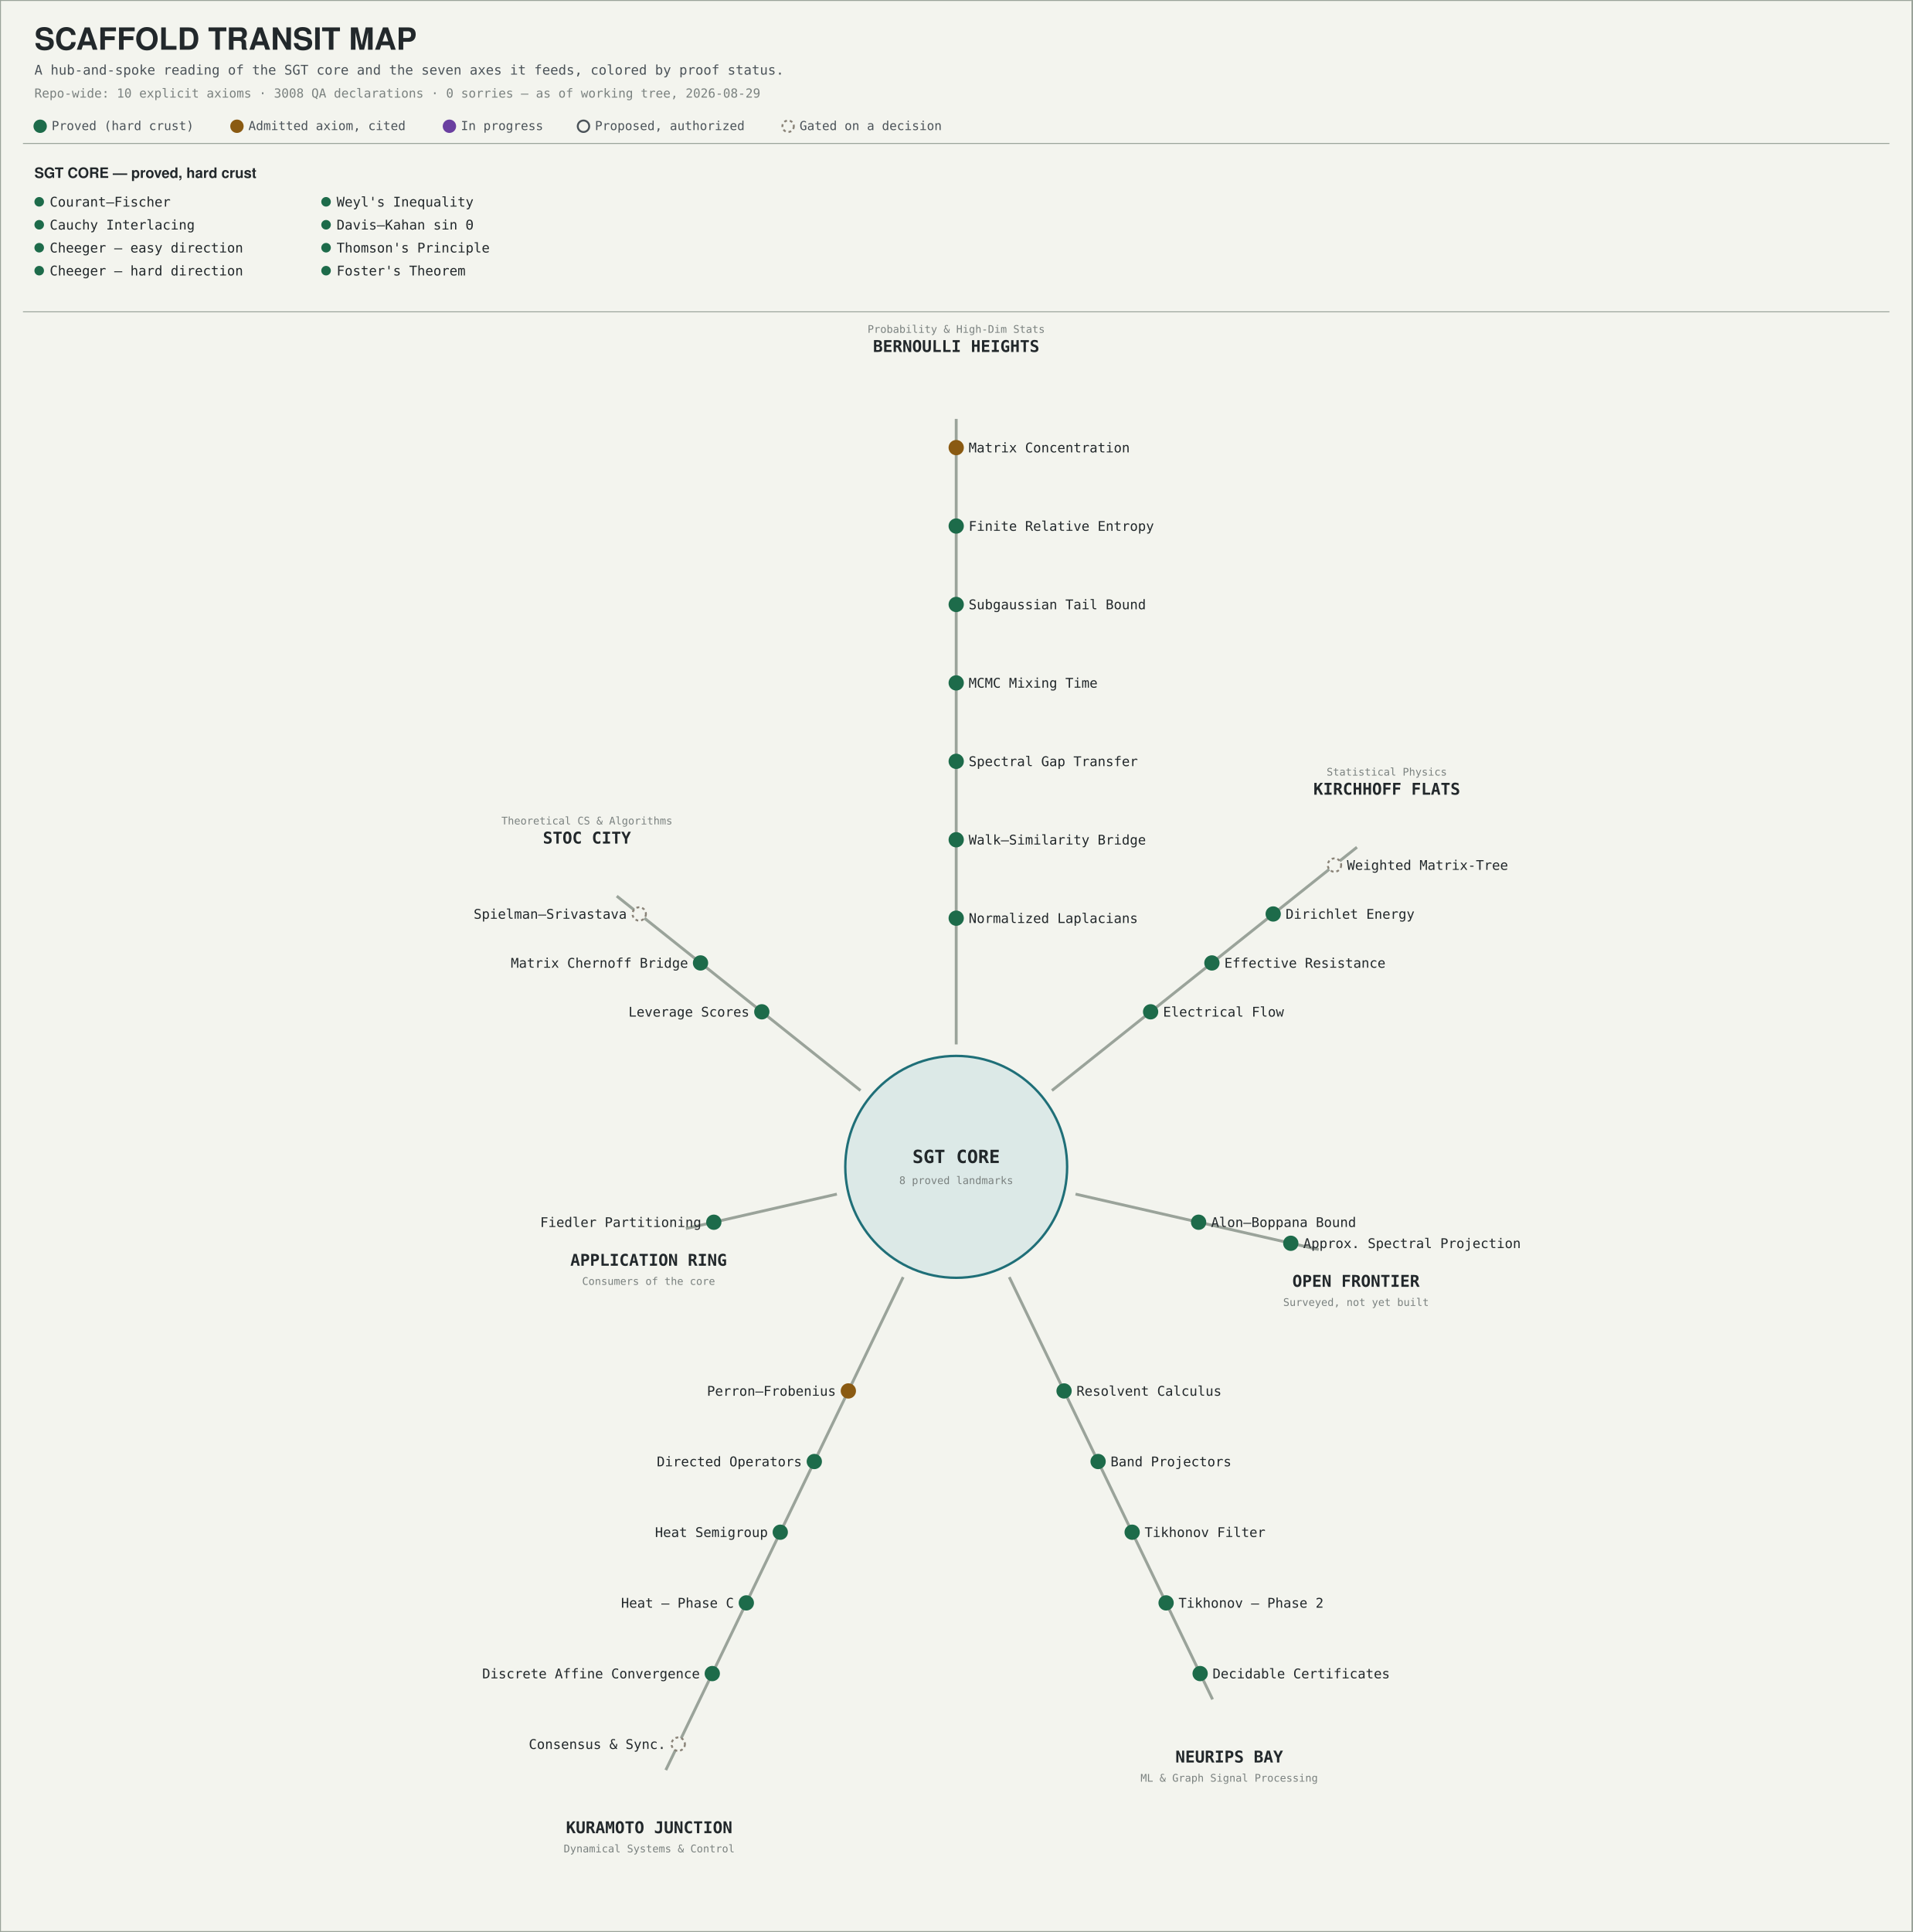
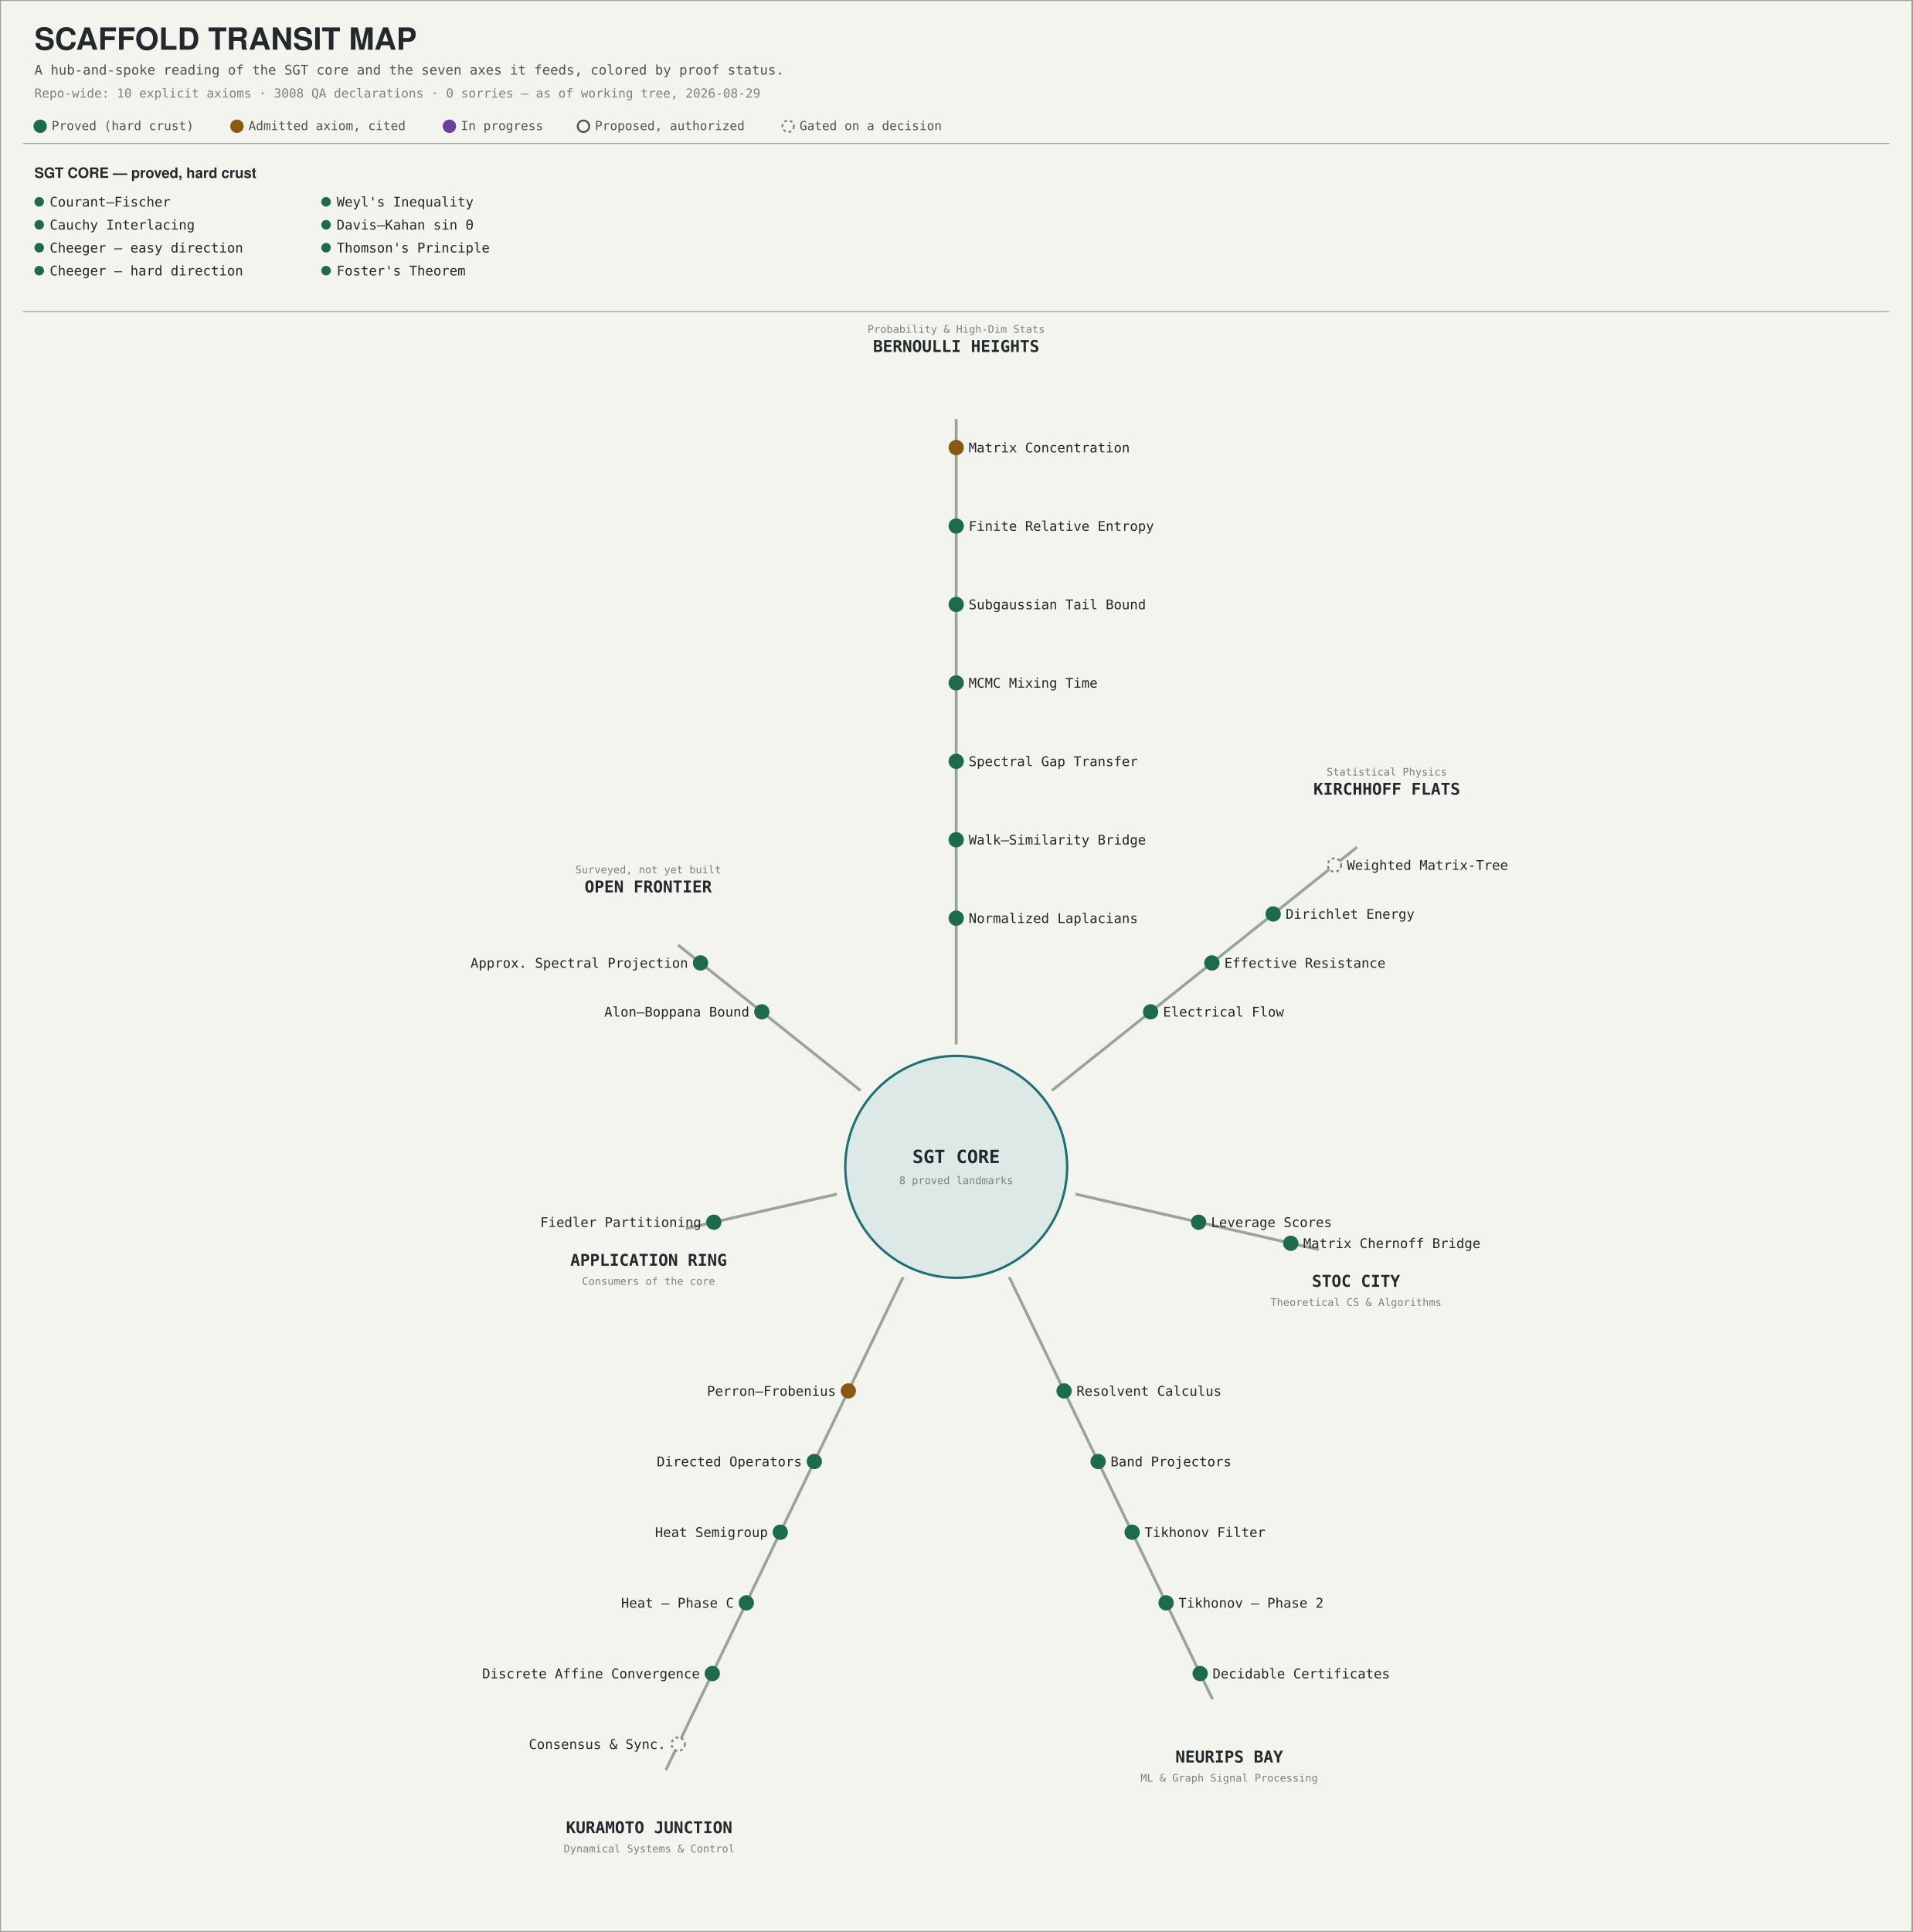
<svg xmlns="http://www.w3.org/2000/svg" viewBox="0 0 2000 2020" role="img" aria-label="Hub-and-spoke map of Scaffold's spectral graph theory core and its seven research axes, colored by proof status">
  <rect x="0" y="0" width="2000" height="2020" fill="#F3F4EE" stroke="#9AA39A" stroke-width="2" />
  <text x="36" y="52" font-size="32" font-weight="700" fill="#22282B" font-family="ui-sans-serif,Helvetica,Arial,sans-serif">SCAFFOLD TRANSIT MAP</text>
  <text x="36" y="78" font-size="14" fill="#4B5359" font-family="ui-monospace,Consolas,monospace">A hub-and-spoke reading of the SGT core and the seven axes it feeds, colored by proof status.</text>
  <text x="36" y="102" font-size="13" fill="#7A817F" font-family="ui-monospace,Consolas,monospace">Repo-wide: 10 explicit axioms · 3008 QA declarations · 0 sorries — as of working tree, 2026-08-29</text>
  <circle cx="42" cy="132" r="6" fill="#1D6B4A" stroke="#1D6B4A" stroke-width="2" />
  <text x="54" y="136" font-size="13" fill="#4B5359" font-family="ui-monospace,Consolas,monospace">Proved (hard crust)</text>
  <circle cx="247.8" cy="132" r="6" fill="#8A5A12" stroke="#8A5A12" stroke-width="2" />
  <text x="259.8" y="136" font-size="13" fill="#4B5359" font-family="ui-monospace,Consolas,monospace">Admitted axiom, cited</text>
  <circle cx="470.0" cy="132" r="6" fill="#6A3FA0" stroke="#6A3FA0" stroke-width="2" />
  <text x="482.0" y="136" font-size="13" fill="#4B5359" font-family="ui-monospace,Consolas,monospace">In progress</text>
  <circle cx="610.2" cy="132" r="6" fill="#F3F4EE" stroke="#4B5359" stroke-width="2" />
  <text x="622.2" y="136" font-size="13" fill="#4B5359" font-family="ui-monospace,Consolas,monospace">Proposed, authorized</text>
  <circle cx="824.2" cy="132" r="6" fill="#F3F4EE" stroke="#8A8378" stroke-width="2" stroke-dasharray="3,3" />
  <text x="836.2" y="136" font-size="13" fill="#4B5359" font-family="ui-monospace,Consolas,monospace">Gated on a decision</text>
  <line x1="24" y1="150" x2="1976" y2="150" stroke="#9AA39A" stroke-width="1" />
  <text x="36" y="186" font-size="15" font-weight="700" fill="#22282B" font-family="ui-sans-serif,Helvetica,Arial,sans-serif">SGT CORE — proved, hard crust</text>
  <circle cx="41" cy="211" r="5" fill="#1D6B4A" />
  <text x="52.0" y="216.0" text-anchor="start" font-size="14" fill="#22282B" font-family="ui-monospace,Consolas,monospace">Courant–Fischer</text>
  <circle cx="41" cy="235" r="5" fill="#1D6B4A" />
  <text x="52.0" y="240.0" text-anchor="start" font-size="14" fill="#22282B" font-family="ui-monospace,Consolas,monospace">Cauchy Interlacing</text>
  <circle cx="41" cy="259" r="5" fill="#1D6B4A" />
  <text x="52.0" y="264.0" text-anchor="start" font-size="14" fill="#22282B" font-family="ui-monospace,Consolas,monospace">Cheeger — easy direction</text>
  <circle cx="41" cy="283" r="5" fill="#1D6B4A" />
  <text x="52.0" y="288.0" text-anchor="start" font-size="14" fill="#22282B" font-family="ui-monospace,Consolas,monospace">Cheeger — hard direction</text>
  <circle cx="341" cy="211" r="5" fill="#1D6B4A" />
  <text x="352.0" y="216.0" text-anchor="start" font-size="14" fill="#22282B" font-family="ui-monospace,Consolas,monospace">Weyl's Inequality</text>
  <circle cx="341" cy="235" r="5" fill="#1D6B4A" />
  <text x="352.0" y="240.0" text-anchor="start" font-size="14" fill="#22282B" font-family="ui-monospace,Consolas,monospace">Davis–Kahan sin Θ</text>
  <circle cx="341" cy="259" r="5" fill="#1D6B4A" />
  <text x="352.0" y="264.0" text-anchor="start" font-size="14" fill="#22282B" font-family="ui-monospace,Consolas,monospace">Thomson's Principle</text>
  <circle cx="341" cy="283" r="5" fill="#1D6B4A" />
  <text x="352.0" y="288.0" text-anchor="start" font-size="14" fill="#22282B" font-family="ui-monospace,Consolas,monospace">Foster's Theorem</text>
  <line x1="24" y1="326" x2="1976" y2="326" stroke="#9AA39A" stroke-width="1" />
  <circle cx="1000" cy="1220" r="116" fill="#DCE9E7" stroke="#1F6F78" stroke-width="2.5" />
  <text x="1000.0" y="1216.0" text-anchor="middle" font-size="19" fill="#22282B" font-weight="700" font-family="ui-monospace,Consolas,monospace">SGT CORE</text>
  <text x="1000.0" y="1238.0" text-anchor="middle" font-size="11" fill="#7A817F" font-family="ui-monospace,Consolas,monospace">8 proved landmarks</text>
  <line x1="1000.0" y1="1092.0" x2="1000.0" y2="438.0" stroke="#9AA39A" stroke-width="3" />
  <circle cx="1000.0" cy="960.0" r="7" fill="#1D6B4A" stroke="#1D6B4A" stroke-width="2" />
  <text x="1013.0" y="965.0" text-anchor="start" font-size="14" fill="#22282B" font-family="ui-monospace,Consolas,monospace">Normalized Laplacians</text>
  <circle cx="1000.0" cy="878.0" r="7" fill="#1D6B4A" stroke="#1D6B4A" stroke-width="2" />
  <text x="1013.0" y="883.0" text-anchor="start" font-size="14" fill="#22282B" font-family="ui-monospace,Consolas,monospace">Walk–Similarity Bridge</text>
  <circle cx="1000.0" cy="796.0" r="7" fill="#1D6B4A" stroke="#1D6B4A" stroke-width="2" />
  <text x="1013.0" y="801.0" text-anchor="start" font-size="14" fill="#22282B" font-family="ui-monospace,Consolas,monospace">Spectral Gap Transfer</text>
  <circle cx="1000.0" cy="714.0" r="7" fill="#1D6B4A" stroke="#1D6B4A" stroke-width="2" />
  <text x="1013.0" y="719.0" text-anchor="start" font-size="14" fill="#22282B" font-family="ui-monospace,Consolas,monospace">MCMC Mixing Time</text>
  <circle cx="1000.0" cy="632.0" r="7" fill="#1D6B4A" stroke="#1D6B4A" stroke-width="2" />
  <text x="1013.0" y="637.0" text-anchor="start" font-size="14" fill="#22282B" font-family="ui-monospace,Consolas,monospace">Subgaussian Tail Bound</text>
  <circle cx="1000.0" cy="550.0" r="7" fill="#1D6B4A" stroke="#1D6B4A" stroke-width="2" />
  <text x="1013.0" y="555.0" text-anchor="start" font-size="14" fill="#22282B" font-family="ui-monospace,Consolas,monospace">Finite Relative Entropy</text>
  <circle cx="1000.0" cy="468.0" r="7" fill="#8A5A12" stroke="#8A5A12" stroke-width="2" />
  <text x="1013.0" y="473.0" text-anchor="start" font-size="14" fill="#22282B" font-family="ui-monospace,Consolas,monospace">Matrix Concentration</text>
  <text x="1000.0" y="368.0" text-anchor="middle" font-size="17" fill="#22282B" font-weight="700" font-family="ui-monospace,Consolas,monospace">BERNOULLI HEIGHTS</text>
  <text x="1000.0" y="348.0" text-anchor="middle" font-size="11" fill="#7A817F" font-family="ui-monospace,Consolas,monospace">Probability &amp; High-Dim Stats</text>
  <line x1="875.2" y1="1248.5" x2="717.3" y2="1284.5" stroke="#9AA39A" stroke-width="3" />
  <circle cx="746.5" cy="1277.9" r="7" fill="#1D6B4A" stroke="#1D6B4A" stroke-width="2" />
  <text x="733.5" y="1282.9" text-anchor="end" font-size="14" fill="#22282B" font-family="ui-monospace,Consolas,monospace">Fiedler Partitioning</text>
  <text x="678.3" y="1323.4" text-anchor="middle" font-size="17" fill="#22282B" font-weight="700" font-family="ui-monospace,Consolas,monospace">APPLICATION RING</text>
  <text x="678.3" y="1343.4" text-anchor="middle" font-size="11" fill="#7A817F" font-family="ui-monospace,Consolas,monospace">Consumers of the core</text>
  <line x1="944.5" y1="1335.3" x2="696.3" y2="1850.7" stroke="#9AA39A" stroke-width="3" />
  <circle cx="887.2" cy="1454.3" r="7" fill="#8A5A12" stroke="#8A5A12" stroke-width="2" />
  <text x="874.2" y="1459.3" text-anchor="end" font-size="14" fill="#22282B" font-family="ui-monospace,Consolas,monospace">Perron–Frobenius</text>
  <circle cx="851.6" cy="1528.1" r="7" fill="#1D6B4A" stroke="#1D6B4A" stroke-width="2" />
  <text x="838.6" y="1533.1" text-anchor="end" font-size="14" fill="#22282B" font-family="ui-monospace,Consolas,monospace">Directed Operators</text>
  <circle cx="816.0" cy="1602.0" r="7" fill="#1D6B4A" stroke="#1D6B4A" stroke-width="2" />
  <text x="803.0" y="1607.0" text-anchor="end" font-size="14" fill="#22282B" font-family="ui-monospace,Consolas,monospace">Heat Semigroup</text>
  <circle cx="780.5" cy="1675.9" r="7" fill="#1D6B4A" stroke="#1D6B4A" stroke-width="2" />
  <text x="767.5" y="1680.9" text-anchor="end" font-size="14" fill="#22282B" font-family="ui-monospace,Consolas,monospace">Heat — Phase C</text>
  <circle cx="744.9" cy="1749.8" r="7" fill="#1D6B4A" stroke="#1D6B4A" stroke-width="2" />
  <text x="731.9" y="1754.8" text-anchor="end" font-size="14" fill="#22282B" font-family="ui-monospace,Consolas,monospace">Discrete Affine Convergence</text>
  <circle cx="709.3" cy="1823.6" r="7" fill="#F3F4EE" stroke="#8A8378" stroke-width="2" stroke-dasharray="3,3" />
  <text x="696.3" y="1828.6" text-anchor="end" font-size="14" fill="#22282B" font-family="ui-monospace,Consolas,monospace">Consensus &amp; Sync.</text>
  <text x="678.9" y="1916.7" text-anchor="middle" font-size="17" fill="#22282B" font-weight="700" font-family="ui-monospace,Consolas,monospace">KURAMOTO JUNCTION</text>
  <text x="678.9" y="1936.7" text-anchor="middle" font-size="11" fill="#7A817F" font-family="ui-monospace,Consolas,monospace">Dynamical Systems &amp; Control</text>
  <line x1="1100.1" y1="1140.2" x2="1419.1" y2="885.8" stroke="#9AA39A" stroke-width="3" />
  <circle cx="1203.3" cy="1057.9" r="7" fill="#1D6B4A" stroke="#1D6B4A" stroke-width="2" />
  <text x="1216.3" y="1062.9" text-anchor="start" font-size="14" fill="#22282B" font-family="ui-monospace,Consolas,monospace">Electrical Flow</text>
  <circle cx="1267.4" cy="1006.8" r="7" fill="#1D6B4A" stroke="#1D6B4A" stroke-width="2" />
  <text x="1280.4" y="1011.8" text-anchor="start" font-size="14" fill="#22282B" font-family="ui-monospace,Consolas,monospace">Effective Resistance</text>
  <circle cx="1331.5" cy="955.6" r="7" fill="#1D6B4A" stroke="#1D6B4A" stroke-width="2" />
  <text x="1344.5" y="960.6" text-anchor="start" font-size="14" fill="#22282B" font-family="ui-monospace,Consolas,monospace">Dirichlet Energy</text>
  <circle cx="1395.6" cy="904.5" r="7" fill="#F3F4EE" stroke="#8A8378" stroke-width="2" stroke-dasharray="3,3" />
  <text x="1408.6" y="909.5" text-anchor="start" font-size="14" fill="#22282B" font-family="ui-monospace,Consolas,monospace">Weighted Matrix-Tree</text>
  <text x="1450.3" y="830.9" text-anchor="middle" font-size="17" fill="#22282B" font-weight="700" font-family="ui-monospace,Consolas,monospace">KIRCHHOFF FLATS</text>
  <text x="1450.3" y="810.9" text-anchor="middle" font-size="11" fill="#7A817F" font-family="ui-monospace,Consolas,monospace">Statistical Physics</text>
-   <line x1="1124.8" y1="1248.5" x2="1379.1" y2="1306.5" stroke="#9AA39A" stroke-width="3" />
-   <circle cx="1253.5" cy="1277.9" r="7" fill="#1D6B4A" stroke="#1D6B4A" stroke-width="2" />
-   <text x="1266.5" y="1282.9" text-anchor="start" font-size="14" fill="#22282B" font-family="ui-monospace,Consolas,monospace">Alon–Boppana Bound</text>
-   <circle cx="1349.9" cy="1299.9" r="7" fill="#1D6B4A" stroke="#1D6B4A" stroke-width="2" />
-   <text x="1362.9" y="1304.9" text-anchor="start" font-size="14" fill="#22282B" font-family="ui-monospace,Consolas,monospace">Approx. Spectral Projection</text>
-   <text x="1418.1" y="1345.4" text-anchor="middle" font-size="17" fill="#22282B" font-weight="700" font-family="ui-monospace,Consolas,monospace">OPEN FRONTIER</text>
-   <text x="1418.1" y="1365.4" text-anchor="middle" font-size="11" fill="#7A817F" font-family="ui-monospace,Consolas,monospace">Surveyed, not yet built</text>
+   <line x1="899.9" y1="1140.2" x2="709.2" y2="988.1" stroke="#9AA39A" stroke-width="3" />
+   <circle cx="796.7" cy="1057.9" r="7" fill="#1D6B4A" stroke="#1D6B4A" stroke-width="2" />
+   <text x="783.7" y="1062.9" text-anchor="end" font-size="14" fill="#22282B" font-family="ui-monospace,Consolas,monospace">Alon–Boppana Bound</text>
+   <circle cx="732.6" cy="1006.8" r="7" fill="#1D6B4A" stroke="#1D6B4A" stroke-width="2" />
+   <text x="719.6" y="1011.8" text-anchor="end" font-size="14" fill="#22282B" font-family="ui-monospace,Consolas,monospace">Approx. Spectral Projection</text>
+   <text x="677.9" y="933.1" text-anchor="middle" font-size="17" fill="#22282B" font-weight="700" font-family="ui-monospace,Consolas,monospace">OPEN FRONTIER</text>
+   <text x="677.9" y="913.1" text-anchor="middle" font-size="11" fill="#7A817F" font-family="ui-monospace,Consolas,monospace">Surveyed, not yet built</text>
  <line x1="1055.5" y1="1335.3" x2="1268.1" y2="1776.8" stroke="#9AA39A" stroke-width="3" />
  <circle cx="1112.8" cy="1454.3" r="7" fill="#1D6B4A" stroke="#1D6B4A" stroke-width="2" />
  <text x="1125.8" y="1459.3" text-anchor="start" font-size="14" fill="#22282B" font-family="ui-monospace,Consolas,monospace">Resolvent Calculus</text>
  <circle cx="1148.4" cy="1528.1" r="7" fill="#1D6B4A" stroke="#1D6B4A" stroke-width="2" />
  <text x="1161.4" y="1533.1" text-anchor="start" font-size="14" fill="#22282B" font-family="ui-monospace,Consolas,monospace">Band Projectors</text>
  <circle cx="1184.0" cy="1602.0" r="7" fill="#1D6B4A" stroke="#1D6B4A" stroke-width="2" />
  <text x="1197.0" y="1607.0" text-anchor="start" font-size="14" fill="#22282B" font-family="ui-monospace,Consolas,monospace">Tikhonov Filter</text>
  <circle cx="1219.5" cy="1675.9" r="7" fill="#1D6B4A" stroke="#1D6B4A" stroke-width="2" />
  <text x="1232.5" y="1680.9" text-anchor="start" font-size="14" fill="#22282B" font-family="ui-monospace,Consolas,monospace">Tikhonov — Phase 2</text>
  <circle cx="1255.1" cy="1749.8" r="7" fill="#1D6B4A" stroke="#1D6B4A" stroke-width="2" />
  <text x="1268.1" y="1754.8" text-anchor="start" font-size="14" fill="#22282B" font-family="ui-monospace,Consolas,monospace">Decidable Certificates</text>
  <text x="1285.5" y="1842.8" text-anchor="middle" font-size="17" fill="#22282B" font-weight="700" font-family="ui-monospace,Consolas,monospace">NEURIPS BAY</text>
  <text x="1285.5" y="1862.8" text-anchor="middle" font-size="11" fill="#7A817F" font-family="ui-monospace,Consolas,monospace">ML &amp; Graph Signal Processing</text>
-   <line x1="899.9" y1="1140.2" x2="645.0" y2="936.9" stroke="#9AA39A" stroke-width="3" />
-   <circle cx="796.7" cy="1057.9" r="7" fill="#1D6B4A" stroke="#1D6B4A" stroke-width="2" />
-   <text x="783.7" y="1062.9" text-anchor="end" font-size="14" fill="#22282B" font-family="ui-monospace,Consolas,monospace">Leverage Scores</text>
-   <circle cx="732.6" cy="1006.8" r="7" fill="#1D6B4A" stroke="#1D6B4A" stroke-width="2" />
-   <text x="719.6" y="1011.8" text-anchor="end" font-size="14" fill="#22282B" font-family="ui-monospace,Consolas,monospace">Matrix Chernoff Bridge</text>
-   <circle cx="668.5" cy="955.6" r="7" fill="#F3F4EE" stroke="#8A8378" stroke-width="2" stroke-dasharray="3,3" />
-   <text x="655.5" y="960.6" text-anchor="end" font-size="14" fill="#22282B" font-family="ui-monospace,Consolas,monospace">Spielman–Srivastava</text>
-   <text x="613.8" y="882.0" text-anchor="middle" font-size="17" fill="#22282B" font-weight="700" font-family="ui-monospace,Consolas,monospace">STOC CITY</text>
-   <text x="613.8" y="862.0" text-anchor="middle" font-size="11" fill="#7A817F" font-family="ui-monospace,Consolas,monospace">Theoretical CS &amp; Algorithms</text>
+   <line x1="1124.8" y1="1248.5" x2="1379.1" y2="1306.5" stroke="#9AA39A" stroke-width="3" />
+   <circle cx="1253.5" cy="1277.9" r="7" fill="#1D6B4A" stroke="#1D6B4A" stroke-width="2" />
+   <text x="1266.5" y="1282.9" text-anchor="start" font-size="14" fill="#22282B" font-family="ui-monospace,Consolas,monospace">Leverage Scores</text>
+   <circle cx="1349.9" cy="1299.9" r="7" fill="#1D6B4A" stroke="#1D6B4A" stroke-width="2" />
+   <text x="1362.9" y="1304.9" text-anchor="start" font-size="14" fill="#22282B" font-family="ui-monospace,Consolas,monospace">Matrix Chernoff Bridge</text>
+   <text x="1418.1" y="1345.4" text-anchor="middle" font-size="17" fill="#22282B" font-weight="700" font-family="ui-monospace,Consolas,monospace">STOC CITY</text>
+   <text x="1418.1" y="1365.4" text-anchor="middle" font-size="11" fill="#7A817F" font-family="ui-monospace,Consolas,monospace">Theoretical CS &amp; Algorithms</text>
</svg>
